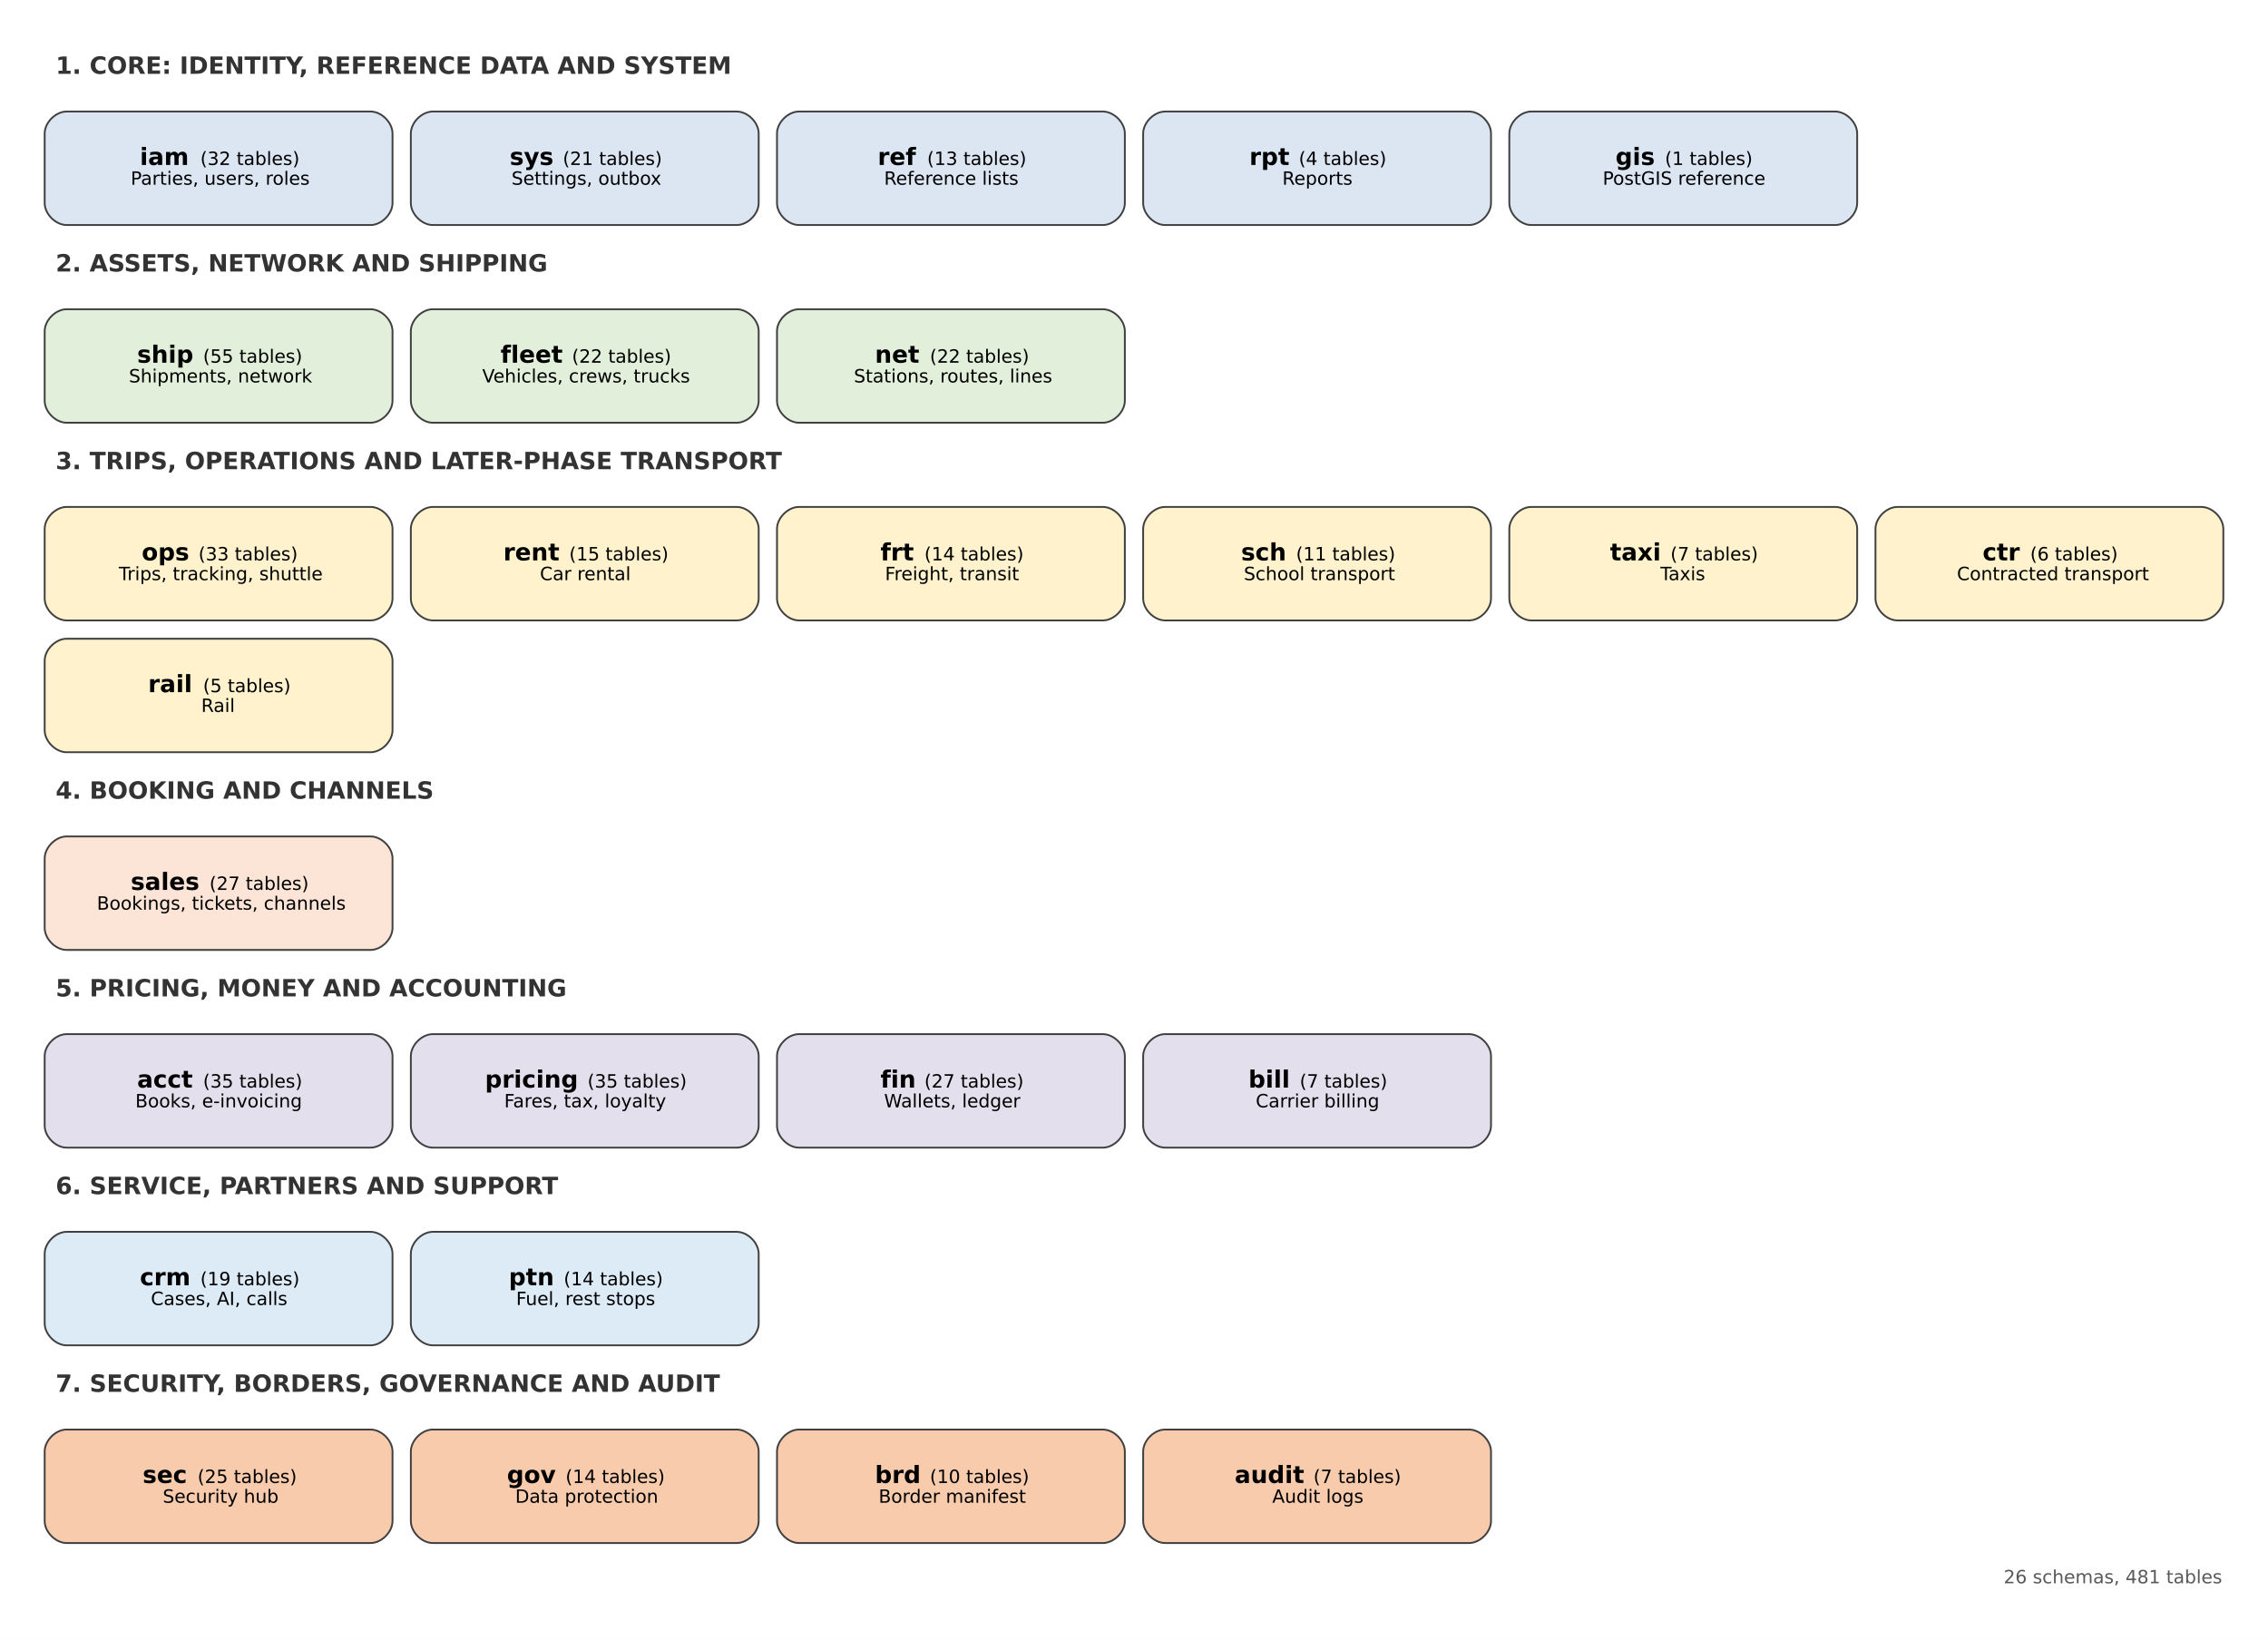
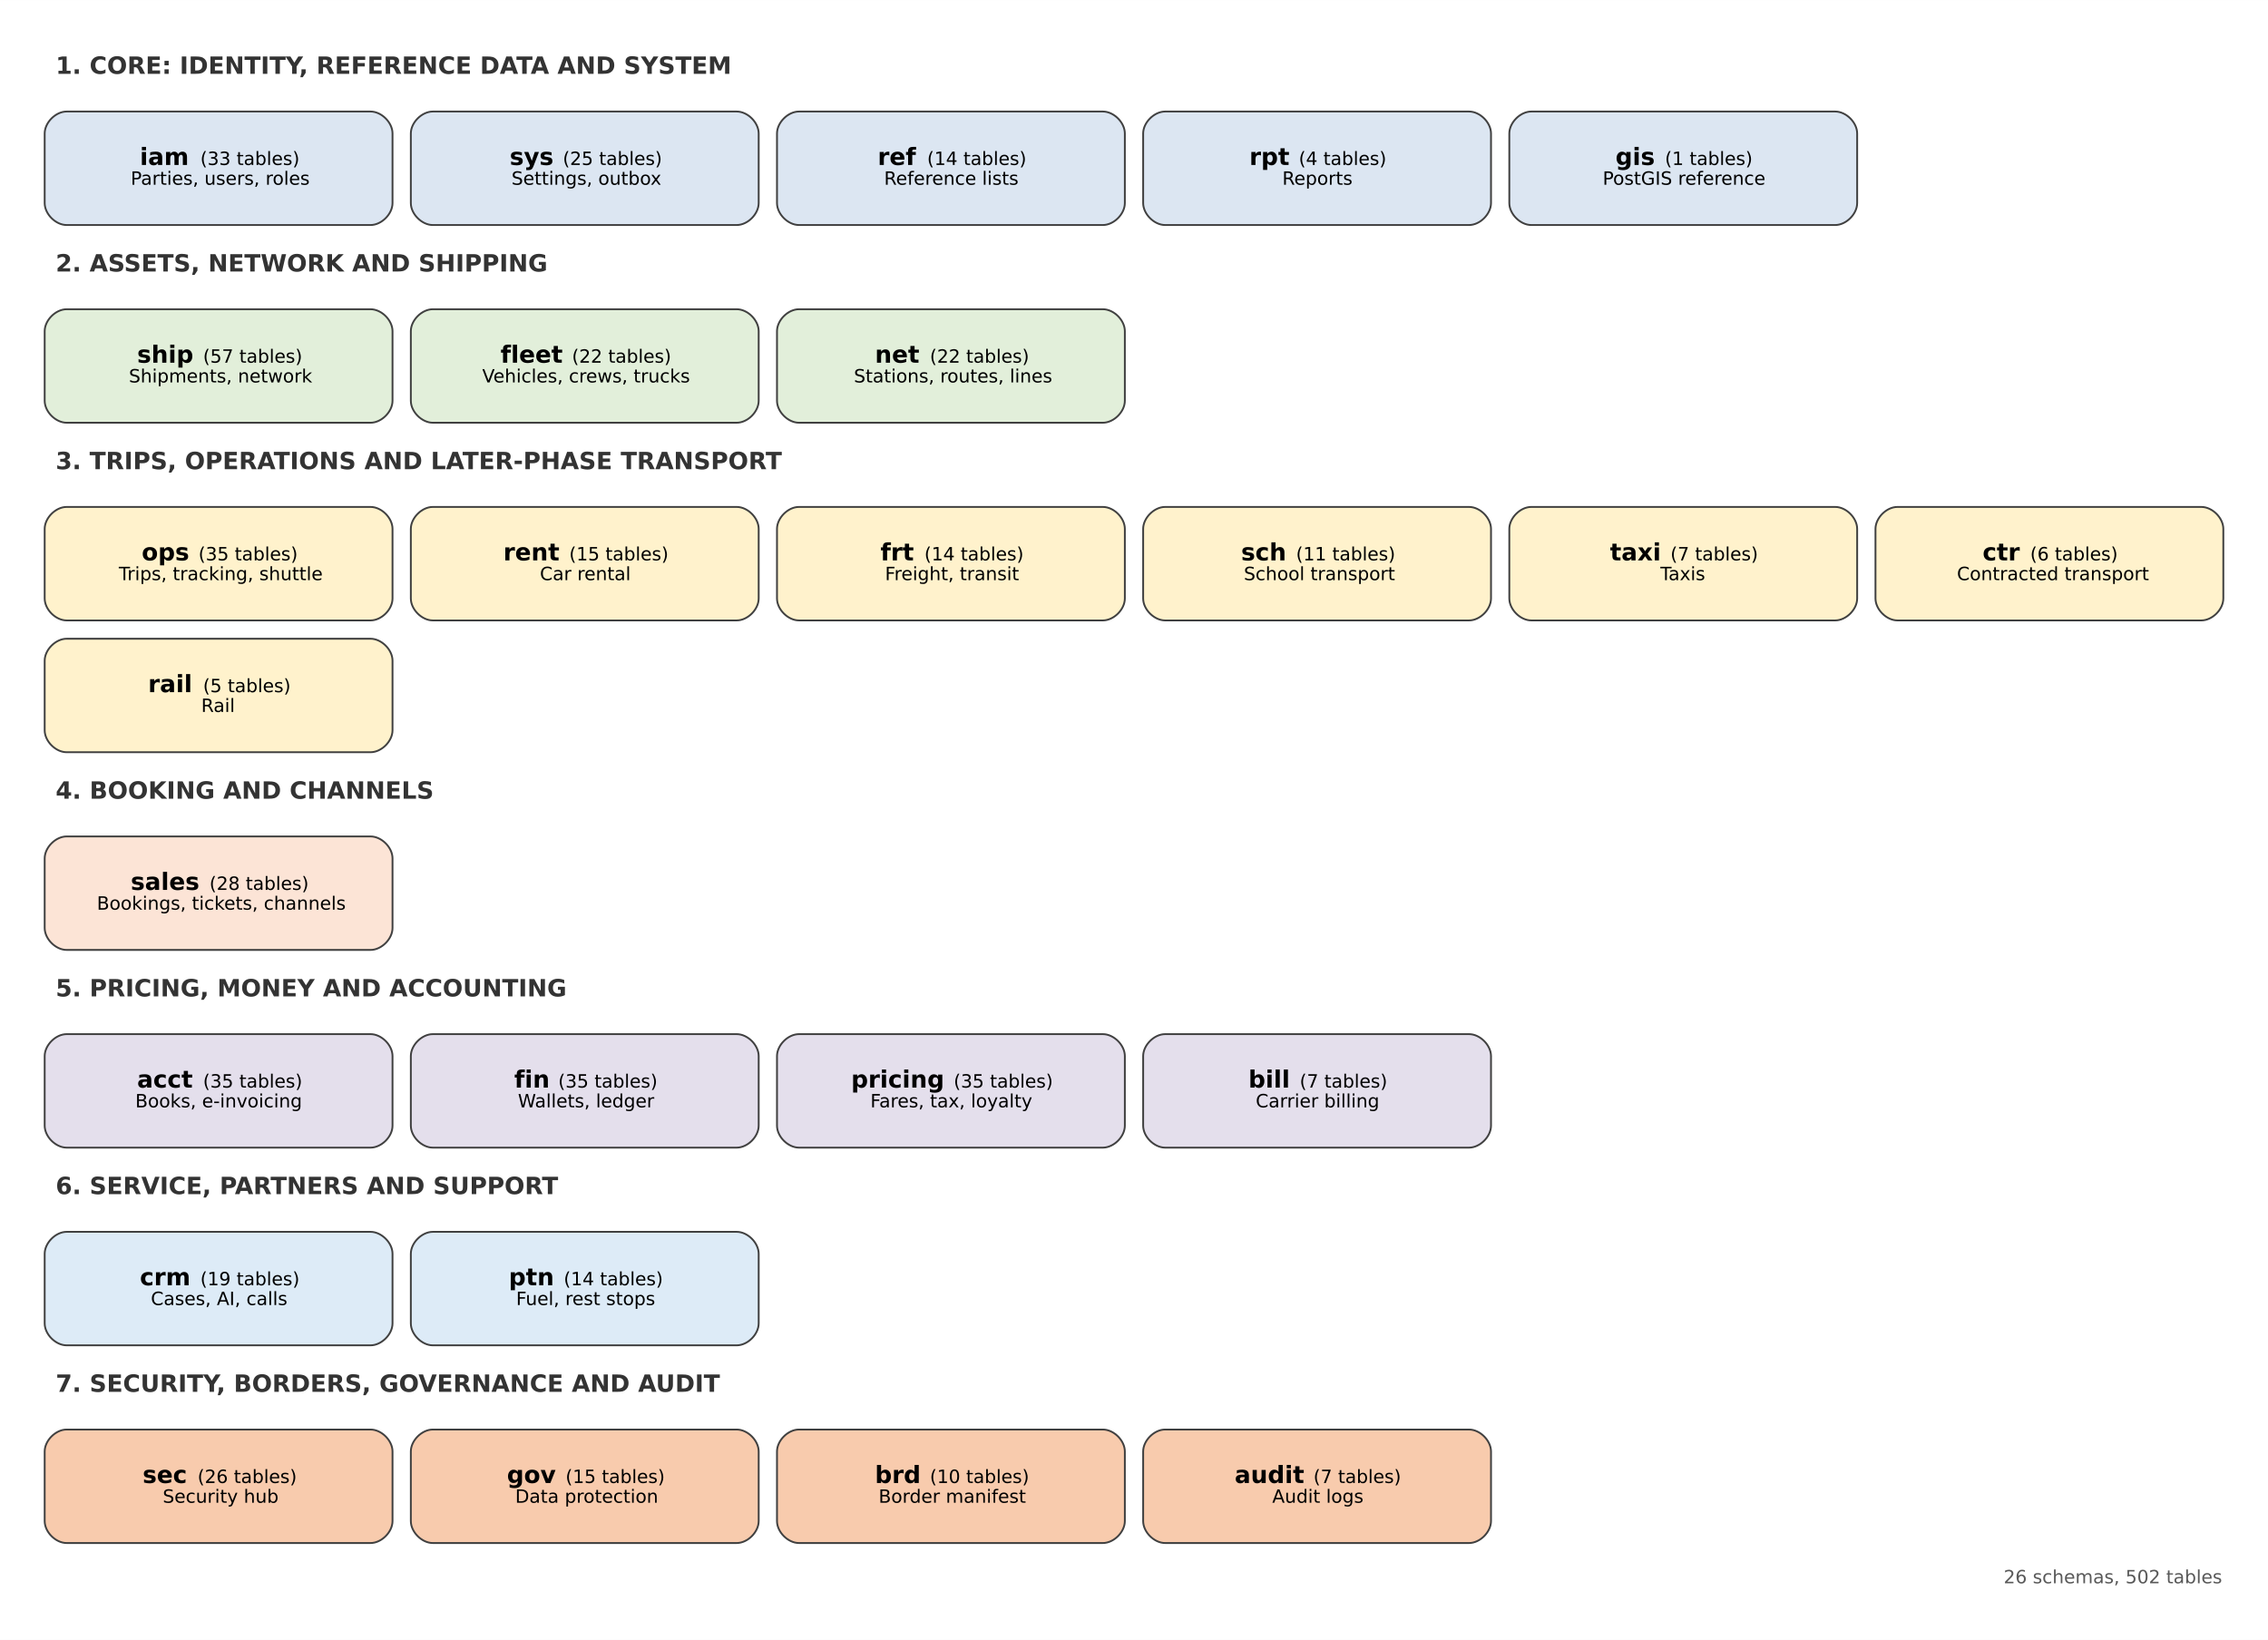
<svg xmlns="http://www.w3.org/2000/svg" width="1239pt" height="896pt" viewBox="0.00 0.00 1238.80 895.80">
  <g id="graph0" class="graph" transform="scale(1 1) rotate(0) translate(14.4 881.4)">
    <polygon fill="white" stroke="transparent" points="-14.4,14.4 -14.4,-881.4 1224.4,-881.4 1224.4,14.4 -14.4,14.4" />
    <g id="node1" class="node">
      <text text-anchor="start" x="16" y="-841.1" font-family="DejaVu Sans" font-weight="bold" font-size="13.00" fill="#333333">1. CORE: IDENTITY, REFERENCE DATA AND SYSTEM</text>
      <path fill="#dce6f2" stroke="transparent" d="M22,-758.5C22,-758.5 188,-758.5 188,-758.5 194,-758.5 200,-764.5 200,-770.5 200,-770.5 200,-808.5 200,-808.5 200,-814.5 194,-820.5 188,-820.5 188,-820.5 22,-820.5 22,-820.5 16,-820.5 10,-814.5 10,-808.5 10,-808.5 10,-770.5 10,-770.5 10,-764.5 16,-758.5 22,-758.5" />
      <path fill="none" stroke="#404040" d="M22,-758.5C22,-758.5 188,-758.5 188,-758.5 194,-758.5 200,-764.5 200,-770.5 200,-770.5 200,-808.5 200,-808.5 200,-814.5 194,-820.5 188,-820.5 188,-820.5 22,-820.5 22,-820.5 16,-820.5 10,-814.5 10,-808.5 10,-808.5 10,-770.5 10,-770.5 10,-764.5 16,-758.5 22,-758.5" />
      <text text-anchor="start" x="62" y="-791.3" font-family="DejaVu Sans" font-weight="bold" font-size="13.00">iam</text>
      <text text-anchor="start" x="90" y="-791.3" font-family="DejaVu Sans" font-size="14.00"> </text>
-       <text text-anchor="start" x="95" y="-791.3" font-family="DejaVu Sans" font-size="10.00">(32 tables)</text>
+       <text text-anchor="start" x="95" y="-791.3" font-family="DejaVu Sans" font-size="10.00">(33 tables)</text>
      <text text-anchor="start" x="57" y="-780.5" font-family="DejaVu Sans" font-size="10.00">Parties, users, roles</text>
      <path fill="#dce6f2" stroke="transparent" d="M222,-758.5C222,-758.5 388,-758.5 388,-758.5 394,-758.5 400,-764.5 400,-770.5 400,-770.5 400,-808.5 400,-808.5 400,-814.5 394,-820.5 388,-820.5 388,-820.5 222,-820.5 222,-820.5 216,-820.5 210,-814.5 210,-808.5 210,-808.5 210,-770.5 210,-770.5 210,-764.5 216,-758.5 222,-758.5" />
      <path fill="none" stroke="#404040" d="M222,-758.5C222,-758.5 388,-758.5 388,-758.5 394,-758.5 400,-764.5 400,-770.5 400,-770.5 400,-808.5 400,-808.5 400,-814.5 394,-820.5 388,-820.5 388,-820.5 222,-820.5 222,-820.5 216,-820.5 210,-814.5 210,-808.5 210,-808.5 210,-770.5 210,-770.5 210,-764.5 216,-758.5 222,-758.5" />
      <text text-anchor="start" x="264" y="-791.3" font-family="DejaVu Sans" font-weight="bold" font-size="13.00">sys</text>
      <text text-anchor="start" x="288" y="-791.3" font-family="DejaVu Sans" font-size="14.00"> </text>
-       <text text-anchor="start" x="293" y="-791.3" font-family="DejaVu Sans" font-size="10.00">(21 tables)</text>
+       <text text-anchor="start" x="293" y="-791.3" font-family="DejaVu Sans" font-size="10.00">(25 tables)</text>
      <text text-anchor="start" x="265" y="-780.5" font-family="DejaVu Sans" font-size="10.00">Settings, outbox</text>
      <path fill="#dce6f2" stroke="transparent" d="M422,-758.5C422,-758.5 588,-758.5 588,-758.5 594,-758.5 600,-764.5 600,-770.5 600,-770.5 600,-808.5 600,-808.5 600,-814.5 594,-820.5 588,-820.5 588,-820.5 422,-820.5 422,-820.5 416,-820.5 410,-814.5 410,-808.5 410,-808.5 410,-770.5 410,-770.5 410,-764.5 416,-758.5 422,-758.5" />
      <path fill="none" stroke="#404040" d="M422,-758.5C422,-758.5 588,-758.5 588,-758.5 594,-758.5 600,-764.5 600,-770.5 600,-770.5 600,-808.5 600,-808.5 600,-814.5 594,-820.5 588,-820.5 588,-820.5 422,-820.5 422,-820.5 416,-820.5 410,-814.5 410,-808.5 410,-808.5 410,-770.5 410,-770.5 410,-764.5 416,-758.5 422,-758.5" />
      <text text-anchor="start" x="465" y="-791.3" font-family="DejaVu Sans" font-weight="bold" font-size="13.00">ref</text>
      <text text-anchor="start" x="487" y="-791.3" font-family="DejaVu Sans" font-size="14.00"> </text>
-       <text text-anchor="start" x="492" y="-791.3" font-family="DejaVu Sans" font-size="10.00">(13 tables)</text>
+       <text text-anchor="start" x="492" y="-791.3" font-family="DejaVu Sans" font-size="10.00">(14 tables)</text>
      <text text-anchor="start" x="468.5" y="-780.5" font-family="DejaVu Sans" font-size="10.00">Reference lists</text>
      <path fill="#dce6f2" stroke="transparent" d="M622,-758.5C622,-758.5 788,-758.5 788,-758.5 794,-758.5 800,-764.5 800,-770.5 800,-770.5 800,-808.5 800,-808.5 800,-814.5 794,-820.5 788,-820.5 788,-820.5 622,-820.5 622,-820.5 616,-820.5 610,-814.5 610,-808.5 610,-808.5 610,-770.5 610,-770.5 610,-764.5 616,-758.5 622,-758.5" />
      <path fill="none" stroke="#404040" d="M622,-758.5C622,-758.5 788,-758.5 788,-758.5 794,-758.5 800,-764.5 800,-770.5 800,-770.5 800,-808.5 800,-808.5 800,-814.5 794,-820.5 788,-820.5 788,-820.5 622,-820.5 622,-820.5 616,-820.5 610,-814.5 610,-808.5 610,-808.5 610,-770.5 610,-770.5 610,-764.5 616,-758.5 622,-758.5" />
      <text text-anchor="start" x="668" y="-791.3" font-family="DejaVu Sans" font-weight="bold" font-size="13.00">rpt</text>
      <text text-anchor="start" x="690" y="-791.3" font-family="DejaVu Sans" font-size="14.00"> </text>
      <text text-anchor="start" x="695" y="-791.3" font-family="DejaVu Sans" font-size="10.00">(4 tables)</text>
      <text text-anchor="start" x="686" y="-780.5" font-family="DejaVu Sans" font-size="10.00">Reports</text>
      <path fill="#dce6f2" stroke="transparent" d="M822,-758.5C822,-758.5 988,-758.5 988,-758.5 994,-758.5 1000,-764.5 1000,-770.5 1000,-770.5 1000,-808.5 1000,-808.5 1000,-814.5 994,-820.5 988,-820.5 988,-820.5 822,-820.5 822,-820.5 816,-820.5 810,-814.5 810,-808.5 810,-808.5 810,-770.5 810,-770.5 810,-764.5 816,-758.5 822,-758.5" />
      <path fill="none" stroke="#404040" d="M822,-758.5C822,-758.5 988,-758.5 988,-758.5 994,-758.5 1000,-764.5 1000,-770.5 1000,-770.5 1000,-808.5 1000,-808.5 1000,-814.5 994,-820.5 988,-820.5 988,-820.5 822,-820.5 822,-820.5 816,-820.5 810,-814.5 810,-808.5 810,-808.5 810,-770.5 810,-770.5 810,-764.5 816,-758.5 822,-758.5" />
      <text text-anchor="start" x="868" y="-791.3" font-family="DejaVu Sans" font-weight="bold" font-size="13.00">gis</text>
      <text text-anchor="start" x="890" y="-791.3" font-family="DejaVu Sans" font-size="14.00"> </text>
      <text text-anchor="start" x="895" y="-791.3" font-family="DejaVu Sans" font-size="10.00">(1 tables)</text>
      <text text-anchor="start" x="861" y="-780.5" font-family="DejaVu Sans" font-size="10.00">PostGIS reference</text>
      <text text-anchor="start" x="16" y="-733.1" font-family="DejaVu Sans" font-weight="bold" font-size="13.00" fill="#333333">2. ASSETS, NETWORK AND SHIPPING</text>
      <path fill="#e2efda" stroke="transparent" d="M22,-650.5C22,-650.5 188,-650.5 188,-650.5 194,-650.5 200,-656.5 200,-662.5 200,-662.5 200,-700.5 200,-700.5 200,-706.5 194,-712.5 188,-712.5 188,-712.5 22,-712.5 22,-712.5 16,-712.5 10,-706.5 10,-700.5 10,-700.5 10,-662.5 10,-662.5 10,-656.5 16,-650.5 22,-650.5" />
      <path fill="none" stroke="#404040" d="M22,-650.5C22,-650.5 188,-650.5 188,-650.5 194,-650.5 200,-656.5 200,-662.5 200,-662.5 200,-700.5 200,-700.5 200,-706.5 194,-712.5 188,-712.5 188,-712.5 22,-712.5 22,-712.5 16,-712.5 10,-706.5 10,-700.5 10,-700.5 10,-662.5 10,-662.5 10,-656.5 16,-650.5 22,-650.5" />
      <text text-anchor="start" x="60.5" y="-683.3" font-family="DejaVu Sans" font-weight="bold" font-size="13.00">ship</text>
      <text text-anchor="start" x="91.5" y="-683.3" font-family="DejaVu Sans" font-size="14.00"> </text>
-       <text text-anchor="start" x="96.5" y="-683.3" font-family="DejaVu Sans" font-size="10.00">(55 tables)</text>
+       <text text-anchor="start" x="96.5" y="-683.3" font-family="DejaVu Sans" font-size="10.00">(57 tables)</text>
      <text text-anchor="start" x="56" y="-672.5" font-family="DejaVu Sans" font-size="10.00">Shipments, network</text>
      <path fill="#e2efda" stroke="transparent" d="M222,-650.5C222,-650.5 388,-650.5 388,-650.5 394,-650.5 400,-656.5 400,-662.5 400,-662.5 400,-700.5 400,-700.5 400,-706.5 394,-712.5 388,-712.5 388,-712.5 222,-712.5 222,-712.5 216,-712.5 210,-706.5 210,-700.5 210,-700.5 210,-662.5 210,-662.5 210,-656.5 216,-650.5 222,-650.5" />
      <path fill="none" stroke="#404040" d="M222,-650.5C222,-650.5 388,-650.5 388,-650.5 394,-650.5 400,-656.5 400,-662.5 400,-662.5 400,-700.5 400,-700.5 400,-706.5 394,-712.5 388,-712.5 388,-712.5 222,-712.5 222,-712.5 216,-712.5 210,-706.5 210,-700.5 210,-700.5 210,-662.5 210,-662.5 210,-656.5 216,-650.5 222,-650.5" />
      <text text-anchor="start" x="259" y="-683.3" font-family="DejaVu Sans" font-weight="bold" font-size="13.00">fleet</text>
      <text text-anchor="start" x="293" y="-683.3" font-family="DejaVu Sans" font-size="14.00"> </text>
      <text text-anchor="start" x="298" y="-683.3" font-family="DejaVu Sans" font-size="10.00">(22 tables)</text>
      <text text-anchor="start" x="249" y="-672.5" font-family="DejaVu Sans" font-size="10.00">Vehicles, crews, trucks</text>
      <path fill="#e2efda" stroke="transparent" d="M422,-650.5C422,-650.5 588,-650.5 588,-650.5 594,-650.5 600,-656.5 600,-662.5 600,-662.5 600,-700.5 600,-700.5 600,-706.5 594,-712.5 588,-712.5 588,-712.5 422,-712.5 422,-712.5 416,-712.5 410,-706.5 410,-700.5 410,-700.5 410,-662.5 410,-662.5 410,-656.5 416,-650.5 422,-650.5" />
      <path fill="none" stroke="#404040" d="M422,-650.5C422,-650.5 588,-650.5 588,-650.5 594,-650.5 600,-656.5 600,-662.5 600,-662.5 600,-700.5 600,-700.5 600,-706.5 594,-712.5 588,-712.5 588,-712.5 422,-712.5 422,-712.5 416,-712.5 410,-706.5 410,-700.5 410,-700.5 410,-662.5 410,-662.5 410,-656.5 416,-650.5 422,-650.5" />
      <text text-anchor="start" x="463.5" y="-683.3" font-family="DejaVu Sans" font-weight="bold" font-size="13.00">net</text>
      <text text-anchor="start" x="488.5" y="-683.3" font-family="DejaVu Sans" font-size="14.00"> </text>
      <text text-anchor="start" x="493.5" y="-683.3" font-family="DejaVu Sans" font-size="10.00">(22 tables)</text>
      <text text-anchor="start" x="452" y="-672.5" font-family="DejaVu Sans" font-size="10.00">Stations, routes, lines</text>
      <text text-anchor="start" x="16" y="-625.1" font-family="DejaVu Sans" font-weight="bold" font-size="13.00" fill="#333333">3. TRIPS, OPERATIONS AND LATER-PHASE TRANSPORT</text>
      <path fill="#fff2cc" stroke="transparent" d="M22,-542.5C22,-542.5 188,-542.5 188,-542.5 194,-542.5 200,-548.5 200,-554.5 200,-554.5 200,-592.5 200,-592.5 200,-598.5 194,-604.5 188,-604.5 188,-604.5 22,-604.5 22,-604.5 16,-604.5 10,-598.5 10,-592.5 10,-592.5 10,-554.5 10,-554.5 10,-548.5 16,-542.5 22,-542.5" />
      <path fill="none" stroke="#404040" d="M22,-542.5C22,-542.5 188,-542.5 188,-542.5 194,-542.5 200,-548.5 200,-554.5 200,-554.5 200,-592.5 200,-592.5 200,-598.5 194,-604.5 188,-604.5 188,-604.5 22,-604.5 22,-604.5 16,-604.5 10,-598.5 10,-592.5 10,-592.5 10,-554.5 10,-554.5 10,-548.5 16,-542.5 22,-542.5" />
      <text text-anchor="start" x="63" y="-575.3" font-family="DejaVu Sans" font-weight="bold" font-size="13.00">ops</text>
      <text text-anchor="start" x="89" y="-575.3" font-family="DejaVu Sans" font-size="14.00"> </text>
-       <text text-anchor="start" x="94" y="-575.3" font-family="DejaVu Sans" font-size="10.00">(33 tables)</text>
+       <text text-anchor="start" x="94" y="-575.3" font-family="DejaVu Sans" font-size="10.00">(35 tables)</text>
      <text text-anchor="start" x="50.5" y="-564.5" font-family="DejaVu Sans" font-size="10.00">Trips, tracking, shuttle</text>
      <path fill="#fff2cc" stroke="transparent" d="M222,-542.5C222,-542.5 388,-542.5 388,-542.5 394,-542.5 400,-548.5 400,-554.5 400,-554.5 400,-592.5 400,-592.5 400,-598.5 394,-604.5 388,-604.5 388,-604.5 222,-604.5 222,-604.5 216,-604.5 210,-598.5 210,-592.5 210,-592.5 210,-554.5 210,-554.5 210,-548.5 216,-542.5 222,-542.5" />
      <path fill="none" stroke="#404040" d="M222,-542.5C222,-542.5 388,-542.5 388,-542.5 394,-542.5 400,-548.5 400,-554.5 400,-554.5 400,-592.5 400,-592.5 400,-598.5 394,-604.5 388,-604.5 388,-604.5 222,-604.5 222,-604.5 216,-604.5 210,-598.5 210,-592.5 210,-592.5 210,-554.5 210,-554.5 210,-548.5 216,-542.5 222,-542.5" />
      <text text-anchor="start" x="260.5" y="-575.3" font-family="DejaVu Sans" font-weight="bold" font-size="13.00">rent</text>
      <text text-anchor="start" x="291.5" y="-575.3" font-family="DejaVu Sans" font-size="14.00"> </text>
      <text text-anchor="start" x="296.5" y="-575.3" font-family="DejaVu Sans" font-size="10.00">(15 tables)</text>
      <text text-anchor="start" x="280.5" y="-564.5" font-family="DejaVu Sans" font-size="10.00">Car rental</text>
      <path fill="#fff2cc" stroke="transparent" d="M422,-542.5C422,-542.5 588,-542.5 588,-542.5 594,-542.5 600,-548.5 600,-554.5 600,-554.5 600,-592.5 600,-592.5 600,-598.5 594,-604.5 588,-604.5 588,-604.5 422,-604.5 422,-604.5 416,-604.5 410,-598.5 410,-592.5 410,-592.5 410,-554.5 410,-554.5 410,-548.5 416,-542.5 422,-542.5" />
      <path fill="none" stroke="#404040" d="M422,-542.5C422,-542.5 588,-542.5 588,-542.5 594,-542.5 600,-548.5 600,-554.5 600,-554.5 600,-592.5 600,-592.5 600,-598.5 594,-604.5 588,-604.5 588,-604.5 422,-604.5 422,-604.5 416,-604.5 410,-598.5 410,-592.5 410,-592.5 410,-554.5 410,-554.5 410,-548.5 416,-542.5 422,-542.5" />
      <text text-anchor="start" x="466.5" y="-575.3" font-family="DejaVu Sans" font-weight="bold" font-size="13.00">frt</text>
      <text text-anchor="start" x="485.5" y="-575.3" font-family="DejaVu Sans" font-size="14.00"> </text>
      <text text-anchor="start" x="490.5" y="-575.3" font-family="DejaVu Sans" font-size="10.00">(14 tables)</text>
      <text text-anchor="start" x="469" y="-564.5" font-family="DejaVu Sans" font-size="10.00">Freight, transit</text>
      <path fill="#fff2cc" stroke="transparent" d="M622,-542.5C622,-542.5 788,-542.5 788,-542.5 794,-542.5 800,-548.5 800,-554.5 800,-554.5 800,-592.5 800,-592.5 800,-598.5 794,-604.5 788,-604.5 788,-604.5 622,-604.5 622,-604.5 616,-604.5 610,-598.5 610,-592.5 610,-592.5 610,-554.5 610,-554.5 610,-548.5 616,-542.5 622,-542.5" />
      <path fill="none" stroke="#404040" d="M622,-542.5C622,-542.5 788,-542.5 788,-542.5 794,-542.5 800,-548.5 800,-554.5 800,-554.5 800,-592.5 800,-592.5 800,-598.5 794,-604.5 788,-604.5 788,-604.5 622,-604.5 622,-604.5 616,-604.5 610,-598.5 610,-592.5 610,-592.5 610,-554.5 610,-554.5 610,-548.5 616,-542.5 622,-542.5" />
      <text text-anchor="start" x="663.5" y="-575.3" font-family="DejaVu Sans" font-weight="bold" font-size="13.00">sch</text>
      <text text-anchor="start" x="688.5" y="-575.3" font-family="DejaVu Sans" font-size="14.00"> </text>
      <text text-anchor="start" x="693.5" y="-575.3" font-family="DejaVu Sans" font-size="10.00">(11 tables)</text>
      <text text-anchor="start" x="665" y="-564.5" font-family="DejaVu Sans" font-size="10.00">School transport</text>
      <path fill="#fff2cc" stroke="transparent" d="M822,-542.5C822,-542.5 988,-542.5 988,-542.5 994,-542.5 1000,-548.5 1000,-554.5 1000,-554.5 1000,-592.5 1000,-592.5 1000,-598.5 994,-604.5 988,-604.5 988,-604.5 822,-604.5 822,-604.5 816,-604.5 810,-598.5 810,-592.5 810,-592.5 810,-554.5 810,-554.5 810,-548.5 816,-542.5 822,-542.5" />
      <path fill="none" stroke="#404040" d="M822,-542.5C822,-542.5 988,-542.5 988,-542.5 994,-542.5 1000,-548.5 1000,-554.5 1000,-554.5 1000,-592.5 1000,-592.5 1000,-598.5 994,-604.5 988,-604.5 988,-604.5 822,-604.5 822,-604.5 816,-604.5 810,-598.5 810,-592.5 810,-592.5 810,-554.5 810,-554.5 810,-548.5 816,-542.5 822,-542.5" />
      <text text-anchor="start" x="865" y="-575.3" font-family="DejaVu Sans" font-weight="bold" font-size="13.00">taxi</text>
      <text text-anchor="start" x="893" y="-575.3" font-family="DejaVu Sans" font-size="14.00"> </text>
      <text text-anchor="start" x="898" y="-575.3" font-family="DejaVu Sans" font-size="10.00">(7 tables)</text>
      <text text-anchor="start" x="892.5" y="-564.5" font-family="DejaVu Sans" font-size="10.00">Taxis</text>
      <path fill="#fff2cc" stroke="transparent" d="M1022,-542.5C1022,-542.5 1188,-542.5 1188,-542.5 1194,-542.5 1200,-548.5 1200,-554.5 1200,-554.5 1200,-592.5 1200,-592.5 1200,-598.5 1194,-604.5 1188,-604.5 1188,-604.5 1022,-604.5 1022,-604.5 1016,-604.5 1010,-598.5 1010,-592.5 1010,-592.5 1010,-554.5 1010,-554.5 1010,-548.5 1016,-542.5 1022,-542.5" />
      <path fill="none" stroke="#404040" d="M1022,-542.5C1022,-542.5 1188,-542.5 1188,-542.5 1194,-542.5 1200,-548.5 1200,-554.5 1200,-554.5 1200,-592.5 1200,-592.5 1200,-598.5 1194,-604.5 1188,-604.5 1188,-604.5 1022,-604.5 1022,-604.5 1016,-604.5 1010,-598.5 1010,-592.5 1010,-592.5 1010,-554.5 1010,-554.5 1010,-548.5 1016,-542.5 1022,-542.5" />
      <text text-anchor="start" x="1068.5" y="-575.3" font-family="DejaVu Sans" font-weight="bold" font-size="13.00">ctr</text>
      <text text-anchor="start" x="1089.5" y="-575.3" font-family="DejaVu Sans" font-size="14.00"> </text>
      <text text-anchor="start" x="1094.5" y="-575.3" font-family="DejaVu Sans" font-size="10.00">(6 tables)</text>
      <text text-anchor="start" x="1054.5" y="-564.5" font-family="DejaVu Sans" font-size="10.00">Contracted transport</text>
      <path fill="#fff2cc" stroke="transparent" d="M22,-470.5C22,-470.5 188,-470.5 188,-470.5 194,-470.5 200,-476.5 200,-482.5 200,-482.5 200,-520.5 200,-520.5 200,-526.5 194,-532.5 188,-532.5 188,-532.5 22,-532.5 22,-532.5 16,-532.5 10,-526.5 10,-520.5 10,-520.5 10,-482.5 10,-482.5 10,-476.5 16,-470.5 22,-470.5" />
      <path fill="none" stroke="#404040" d="M22,-470.5C22,-470.5 188,-470.5 188,-470.5 194,-470.5 200,-476.5 200,-482.5 200,-482.5 200,-520.5 200,-520.5 200,-526.5 194,-532.5 188,-532.5 188,-532.5 22,-532.5 22,-532.5 16,-532.5 10,-526.5 10,-520.5 10,-520.5 10,-482.5 10,-482.5 10,-476.5 16,-470.5 22,-470.5" />
      <text text-anchor="start" x="66.5" y="-503.3" font-family="DejaVu Sans" font-weight="bold" font-size="13.00">rail</text>
      <text text-anchor="start" x="91.5" y="-503.3" font-family="DejaVu Sans" font-size="14.00"> </text>
      <text text-anchor="start" x="96.5" y="-503.3" font-family="DejaVu Sans" font-size="10.00">(5 tables)</text>
      <text text-anchor="start" x="95.5" y="-492.5" font-family="DejaVu Sans" font-size="10.00">Rail</text>
      <text text-anchor="start" x="16" y="-445.1" font-family="DejaVu Sans" font-weight="bold" font-size="13.00" fill="#333333">4. BOOKING AND CHANNELS</text>
      <path fill="#fce4d6" stroke="transparent" d="M22,-362.5C22,-362.5 188,-362.5 188,-362.5 194,-362.5 200,-368.5 200,-374.5 200,-374.5 200,-412.5 200,-412.5 200,-418.5 194,-424.5 188,-424.5 188,-424.5 22,-424.5 22,-424.5 16,-424.5 10,-418.5 10,-412.5 10,-412.5 10,-374.5 10,-374.5 10,-368.5 16,-362.5 22,-362.5" />
      <path fill="none" stroke="#404040" d="M22,-362.5C22,-362.5 188,-362.5 188,-362.5 194,-362.5 200,-368.5 200,-374.5 200,-374.5 200,-412.5 200,-412.5 200,-418.5 194,-424.5 188,-424.5 188,-424.5 22,-424.5 22,-424.5 16,-424.5 10,-418.5 10,-412.5 10,-412.5 10,-374.5 10,-374.5 10,-368.5 16,-362.5 22,-362.5" />
      <text text-anchor="start" x="57" y="-395.3" font-family="DejaVu Sans" font-weight="bold" font-size="13.00">sales</text>
      <text text-anchor="start" x="95" y="-395.3" font-family="DejaVu Sans" font-size="14.00"> </text>
-       <text text-anchor="start" x="100" y="-395.3" font-family="DejaVu Sans" font-size="10.00">(27 tables)</text>
+       <text text-anchor="start" x="100" y="-395.3" font-family="DejaVu Sans" font-size="10.00">(28 tables)</text>
      <text text-anchor="start" x="38.5" y="-384.5" font-family="DejaVu Sans" font-size="10.00">Bookings, tickets, channels</text>
      <text text-anchor="start" x="16" y="-337.1" font-family="DejaVu Sans" font-weight="bold" font-size="13.00" fill="#333333">5. PRICING, MONEY AND ACCOUNTING</text>
      <path fill="#e4dfec" stroke="transparent" d="M22,-254.5C22,-254.5 188,-254.5 188,-254.5 194,-254.5 200,-260.5 200,-266.5 200,-266.5 200,-304.5 200,-304.5 200,-310.5 194,-316.5 188,-316.5 188,-316.5 22,-316.5 22,-316.5 16,-316.5 10,-310.5 10,-304.5 10,-304.5 10,-266.5 10,-266.5 10,-260.5 16,-254.5 22,-254.5" />
      <path fill="none" stroke="#404040" d="M22,-254.5C22,-254.5 188,-254.5 188,-254.5 194,-254.5 200,-260.5 200,-266.5 200,-266.5 200,-304.5 200,-304.5 200,-310.5 194,-316.5 188,-316.5 188,-316.5 22,-316.5 22,-316.5 16,-316.5 10,-310.5 10,-304.5 10,-304.5 10,-266.5 10,-266.5 10,-260.5 16,-254.5 22,-254.5" />
      <text text-anchor="start" x="60.5" y="-287.3" font-family="DejaVu Sans" font-weight="bold" font-size="13.00">acct</text>
      <text text-anchor="start" x="91.5" y="-287.3" font-family="DejaVu Sans" font-size="14.00"> </text>
      <text text-anchor="start" x="96.5" y="-287.3" font-family="DejaVu Sans" font-size="10.00">(35 tables)</text>
      <text text-anchor="start" x="59.5" y="-276.5" font-family="DejaVu Sans" font-size="10.00">Books, e-invoicing</text>
      <path fill="#e4dfec" stroke="transparent" d="M222,-254.5C222,-254.5 388,-254.5 388,-254.5 394,-254.5 400,-260.5 400,-266.5 400,-266.5 400,-304.5 400,-304.5 400,-310.5 394,-316.5 388,-316.5 388,-316.5 222,-316.5 222,-316.5 216,-316.5 210,-310.5 210,-304.5 210,-304.5 210,-266.5 210,-266.5 210,-260.5 216,-254.5 222,-254.5" />
      <path fill="none" stroke="#404040" d="M222,-254.5C222,-254.5 388,-254.5 388,-254.5 394,-254.5 400,-260.5 400,-266.5 400,-266.5 400,-304.5 400,-304.5 400,-310.5 394,-316.5 388,-316.5 388,-316.5 222,-316.5 222,-316.5 216,-316.5 210,-310.5 210,-304.5 210,-304.5 210,-266.5 210,-266.5 210,-260.5 216,-254.5 222,-254.5" />
-       <text text-anchor="start" x="250.5" y="-287.3" font-family="DejaVu Sans" font-weight="bold" font-size="13.00">pricing</text>
-       <text text-anchor="start" x="301.5" y="-287.3" font-family="DejaVu Sans" font-size="14.00"> </text>
-       <text text-anchor="start" x="306.5" y="-287.3" font-family="DejaVu Sans" font-size="10.00">(35 tables)</text>
-       <text text-anchor="start" x="261" y="-276.5" font-family="DejaVu Sans" font-size="10.00">Fares, tax, loyalty</text>
+       <text text-anchor="start" x="266.5" y="-287.3" font-family="DejaVu Sans" font-weight="bold" font-size="13.00">fin</text>
+       <text text-anchor="start" x="285.5" y="-287.3" font-family="DejaVu Sans" font-size="14.00"> </text>
+       <text text-anchor="start" x="290.5" y="-287.3" font-family="DejaVu Sans" font-size="10.00">(35 tables)</text>
+       <text text-anchor="start" x="268.5" y="-276.5" font-family="DejaVu Sans" font-size="10.00">Wallets, ledger</text>
      <path fill="#e4dfec" stroke="transparent" d="M422,-254.5C422,-254.5 588,-254.5 588,-254.5 594,-254.5 600,-260.5 600,-266.5 600,-266.5 600,-304.5 600,-304.5 600,-310.5 594,-316.5 588,-316.5 588,-316.5 422,-316.5 422,-316.5 416,-316.5 410,-310.5 410,-304.5 410,-304.5 410,-266.5 410,-266.5 410,-260.5 416,-254.5 422,-254.5" />
      <path fill="none" stroke="#404040" d="M422,-254.5C422,-254.5 588,-254.5 588,-254.5 594,-254.5 600,-260.5 600,-266.5 600,-266.5 600,-304.5 600,-304.5 600,-310.5 594,-316.5 588,-316.5 588,-316.5 422,-316.5 422,-316.5 416,-316.5 410,-310.5 410,-304.5 410,-304.5 410,-266.5 410,-266.5 410,-260.5 416,-254.5 422,-254.5" />
-       <text text-anchor="start" x="466.5" y="-287.3" font-family="DejaVu Sans" font-weight="bold" font-size="13.00">fin</text>
-       <text text-anchor="start" x="485.5" y="-287.3" font-family="DejaVu Sans" font-size="14.00"> </text>
-       <text text-anchor="start" x="490.5" y="-287.3" font-family="DejaVu Sans" font-size="10.00">(27 tables)</text>
-       <text text-anchor="start" x="468.5" y="-276.5" font-family="DejaVu Sans" font-size="10.00">Wallets, ledger</text>
+       <text text-anchor="start" x="450.5" y="-287.3" font-family="DejaVu Sans" font-weight="bold" font-size="13.00">pricing</text>
+       <text text-anchor="start" x="501.5" y="-287.3" font-family="DejaVu Sans" font-size="14.00"> </text>
+       <text text-anchor="start" x="506.5" y="-287.3" font-family="DejaVu Sans" font-size="10.00">(35 tables)</text>
+       <text text-anchor="start" x="461" y="-276.5" font-family="DejaVu Sans" font-size="10.00">Fares, tax, loyalty</text>
      <path fill="#e4dfec" stroke="transparent" d="M622,-254.5C622,-254.5 788,-254.5 788,-254.5 794,-254.5 800,-260.5 800,-266.5 800,-266.5 800,-304.5 800,-304.5 800,-310.5 794,-316.5 788,-316.5 788,-316.5 622,-316.5 622,-316.5 616,-316.5 610,-310.5 610,-304.5 610,-304.5 610,-266.5 610,-266.5 610,-260.5 616,-254.5 622,-254.5" />
      <path fill="none" stroke="#404040" d="M622,-254.5C622,-254.5 788,-254.5 788,-254.5 794,-254.5 800,-260.5 800,-266.5 800,-266.5 800,-304.5 800,-304.5 800,-310.5 794,-316.5 788,-316.5 788,-316.5 622,-316.5 622,-316.5 616,-316.5 610,-310.5 610,-304.5 610,-304.5 610,-266.5 610,-266.5 610,-260.5 616,-254.5 622,-254.5" />
      <text text-anchor="start" x="667.5" y="-287.3" font-family="DejaVu Sans" font-weight="bold" font-size="13.00">bill</text>
      <text text-anchor="start" x="690.5" y="-287.3" font-family="DejaVu Sans" font-size="14.00"> </text>
      <text text-anchor="start" x="695.5" y="-287.3" font-family="DejaVu Sans" font-size="10.00">(7 tables)</text>
      <text text-anchor="start" x="671.5" y="-276.5" font-family="DejaVu Sans" font-size="10.00">Carrier billing</text>
      <text text-anchor="start" x="16" y="-229.1" font-family="DejaVu Sans" font-weight="bold" font-size="13.00" fill="#333333">6. SERVICE, PARTNERS AND SUPPORT</text>
      <path fill="#ddebf7" stroke="transparent" d="M22,-146.5C22,-146.5 188,-146.5 188,-146.5 194,-146.5 200,-152.5 200,-158.5 200,-158.5 200,-196.5 200,-196.5 200,-202.5 194,-208.5 188,-208.5 188,-208.5 22,-208.5 22,-208.5 16,-208.5 10,-202.5 10,-196.5 10,-196.5 10,-158.5 10,-158.5 10,-152.5 16,-146.5 22,-146.5" />
      <path fill="none" stroke="#404040" d="M22,-146.5C22,-146.5 188,-146.5 188,-146.5 194,-146.5 200,-152.5 200,-158.5 200,-158.5 200,-196.5 200,-196.5 200,-202.5 194,-208.5 188,-208.5 188,-208.5 22,-208.5 22,-208.5 16,-208.5 10,-202.5 10,-196.5 10,-196.5 10,-158.5 10,-158.5 10,-152.5 16,-146.5 22,-146.5" />
      <text text-anchor="start" x="62" y="-179.3" font-family="DejaVu Sans" font-weight="bold" font-size="13.00">crm</text>
      <text text-anchor="start" x="90" y="-179.3" font-family="DejaVu Sans" font-size="14.00"> </text>
      <text text-anchor="start" x="95" y="-179.3" font-family="DejaVu Sans" font-size="10.00">(19 tables)</text>
      <text text-anchor="start" x="68" y="-168.5" font-family="DejaVu Sans" font-size="10.00">Cases, AI, calls</text>
      <path fill="#ddebf7" stroke="transparent" d="M222,-146.5C222,-146.5 388,-146.5 388,-146.5 394,-146.5 400,-152.5 400,-158.5 400,-158.5 400,-196.5 400,-196.5 400,-202.5 394,-208.5 388,-208.5 388,-208.5 222,-208.5 222,-208.5 216,-208.5 210,-202.5 210,-196.5 210,-196.5 210,-158.5 210,-158.5 210,-152.5 216,-146.5 222,-146.5" />
      <path fill="none" stroke="#404040" d="M222,-146.5C222,-146.5 388,-146.5 388,-146.5 394,-146.5 400,-152.5 400,-158.5 400,-158.5 400,-196.5 400,-196.5 400,-202.5 394,-208.5 388,-208.5 388,-208.5 222,-208.5 222,-208.5 216,-208.5 210,-202.5 210,-196.5 210,-196.5 210,-158.5 210,-158.5 210,-152.5 216,-146.5 222,-146.5" />
      <text text-anchor="start" x="263.5" y="-179.3" font-family="DejaVu Sans" font-weight="bold" font-size="13.00">ptn</text>
      <text text-anchor="start" x="288.5" y="-179.3" font-family="DejaVu Sans" font-size="14.00"> </text>
      <text text-anchor="start" x="293.5" y="-179.3" font-family="DejaVu Sans" font-size="10.00">(14 tables)</text>
      <text text-anchor="start" x="267.5" y="-168.5" font-family="DejaVu Sans" font-size="10.00">Fuel, rest stops</text>
      <text text-anchor="start" x="16" y="-121.1" font-family="DejaVu Sans" font-weight="bold" font-size="13.00" fill="#333333">7. SECURITY, BORDERS, GOVERNANCE AND AUDIT</text>
      <path fill="#f8cbad" stroke="transparent" d="M22,-38.5C22,-38.5 188,-38.5 188,-38.5 194,-38.5 200,-44.5 200,-50.5 200,-50.5 200,-88.5 200,-88.5 200,-94.5 194,-100.5 188,-100.5 188,-100.5 22,-100.5 22,-100.5 16,-100.5 10,-94.5 10,-88.5 10,-88.5 10,-50.5 10,-50.5 10,-44.5 16,-38.5 22,-38.5" />
      <path fill="none" stroke="#404040" d="M22,-38.5C22,-38.5 188,-38.5 188,-38.5 194,-38.5 200,-44.5 200,-50.5 200,-50.5 200,-88.5 200,-88.5 200,-94.5 194,-100.5 188,-100.5 188,-100.5 22,-100.5 22,-100.5 16,-100.5 10,-94.5 10,-88.5 10,-88.5 10,-50.5 10,-50.5 10,-44.5 16,-38.5 22,-38.5" />
      <text text-anchor="start" x="63.5" y="-71.3" font-family="DejaVu Sans" font-weight="bold" font-size="13.00">sec</text>
      <text text-anchor="start" x="88.5" y="-71.3" font-family="DejaVu Sans" font-size="14.00"> </text>
-       <text text-anchor="start" x="93.5" y="-71.3" font-family="DejaVu Sans" font-size="10.00">(25 tables)</text>
+       <text text-anchor="start" x="93.5" y="-71.3" font-family="DejaVu Sans" font-size="10.00">(26 tables)</text>
      <text text-anchor="start" x="74.5" y="-60.5" font-family="DejaVu Sans" font-size="10.00">Security hub</text>
      <path fill="#f8cbad" stroke="transparent" d="M222,-38.5C222,-38.5 388,-38.5 388,-38.5 394,-38.5 400,-44.5 400,-50.5 400,-50.5 400,-88.5 400,-88.5 400,-94.5 394,-100.5 388,-100.5 388,-100.5 222,-100.5 222,-100.5 216,-100.5 210,-94.5 210,-88.5 210,-88.5 210,-50.5 210,-50.5 210,-44.5 216,-38.5 222,-38.5" />
      <path fill="none" stroke="#404040" d="M222,-38.5C222,-38.5 388,-38.5 388,-38.5 394,-38.5 400,-44.5 400,-50.5 400,-50.5 400,-88.5 400,-88.5 400,-94.5 394,-100.5 388,-100.5 388,-100.5 222,-100.5 222,-100.5 216,-100.5 210,-94.5 210,-88.5 210,-88.5 210,-50.5 210,-50.5 210,-44.5 216,-38.5 222,-38.5" />
      <text text-anchor="start" x="262.5" y="-71.3" font-family="DejaVu Sans" font-weight="bold" font-size="13.00">gov</text>
      <text text-anchor="start" x="289.5" y="-71.3" font-family="DejaVu Sans" font-size="14.00"> </text>
-       <text text-anchor="start" x="294.5" y="-71.3" font-family="DejaVu Sans" font-size="10.00">(14 tables)</text>
+       <text text-anchor="start" x="294.5" y="-71.3" font-family="DejaVu Sans" font-size="10.00">(15 tables)</text>
      <text text-anchor="start" x="267" y="-60.5" font-family="DejaVu Sans" font-size="10.00">Data protection</text>
      <path fill="#f8cbad" stroke="transparent" d="M422,-38.5C422,-38.5 588,-38.5 588,-38.5 594,-38.5 600,-44.5 600,-50.5 600,-50.5 600,-88.5 600,-88.5 600,-94.5 594,-100.5 588,-100.5 588,-100.5 422,-100.5 422,-100.5 416,-100.5 410,-94.5 410,-88.5 410,-88.5 410,-50.5 410,-50.5 410,-44.5 416,-38.5 422,-38.5" />
      <path fill="none" stroke="#404040" d="M422,-38.5C422,-38.5 588,-38.5 588,-38.5 594,-38.5 600,-44.5 600,-50.5 600,-50.5 600,-88.5 600,-88.5 600,-94.5 594,-100.5 588,-100.5 588,-100.5 422,-100.5 422,-100.5 416,-100.5 410,-94.5 410,-88.5 410,-88.5 410,-50.5 410,-50.5 410,-44.5 416,-38.5 422,-38.5" />
      <text text-anchor="start" x="463.5" y="-71.3" font-family="DejaVu Sans" font-weight="bold" font-size="13.00">brd</text>
      <text text-anchor="start" x="488.5" y="-71.3" font-family="DejaVu Sans" font-size="14.00"> </text>
      <text text-anchor="start" x="493.5" y="-71.3" font-family="DejaVu Sans" font-size="10.00">(10 tables)</text>
      <text text-anchor="start" x="465.5" y="-60.5" font-family="DejaVu Sans" font-size="10.00">Border manifest</text>
      <path fill="#f8cbad" stroke="transparent" d="M622,-38.5C622,-38.5 788,-38.5 788,-38.5 794,-38.5 800,-44.5 800,-50.5 800,-50.5 800,-88.5 800,-88.5 800,-94.5 794,-100.5 788,-100.5 788,-100.5 622,-100.5 622,-100.5 616,-100.5 610,-94.5 610,-88.5 610,-88.5 610,-50.5 610,-50.5 610,-44.5 616,-38.5 622,-38.5" />
      <path fill="none" stroke="#404040" d="M622,-38.5C622,-38.5 788,-38.5 788,-38.5 794,-38.5 800,-44.5 800,-50.5 800,-50.5 800,-88.5 800,-88.5 800,-94.5 794,-100.5 788,-100.5 788,-100.5 622,-100.5 622,-100.5 616,-100.5 610,-94.5 610,-88.5 610,-88.5 610,-50.5 610,-50.5 610,-44.5 616,-38.5 622,-38.5" />
      <text text-anchor="start" x="660" y="-71.3" font-family="DejaVu Sans" font-weight="bold" font-size="13.00">audit</text>
      <text text-anchor="start" x="698" y="-71.3" font-family="DejaVu Sans" font-size="14.00"> </text>
      <text text-anchor="start" x="703" y="-71.3" font-family="DejaVu Sans" font-size="10.00">(7 tables)</text>
      <text text-anchor="start" x="680.5" y="-60.5" font-family="DejaVu Sans" font-size="10.00">Audit logs</text>
-       <text text-anchor="start" x="1080" y="-16.5" font-family="DejaVu Sans" font-size="10.00" fill="#595959">26 schemas, 481 tables</text>
+       <text text-anchor="start" x="1080" y="-16.5" font-family="DejaVu Sans" font-size="10.00" fill="#595959">26 schemas, 502 tables</text>
    </g>
  </g>
</svg>
